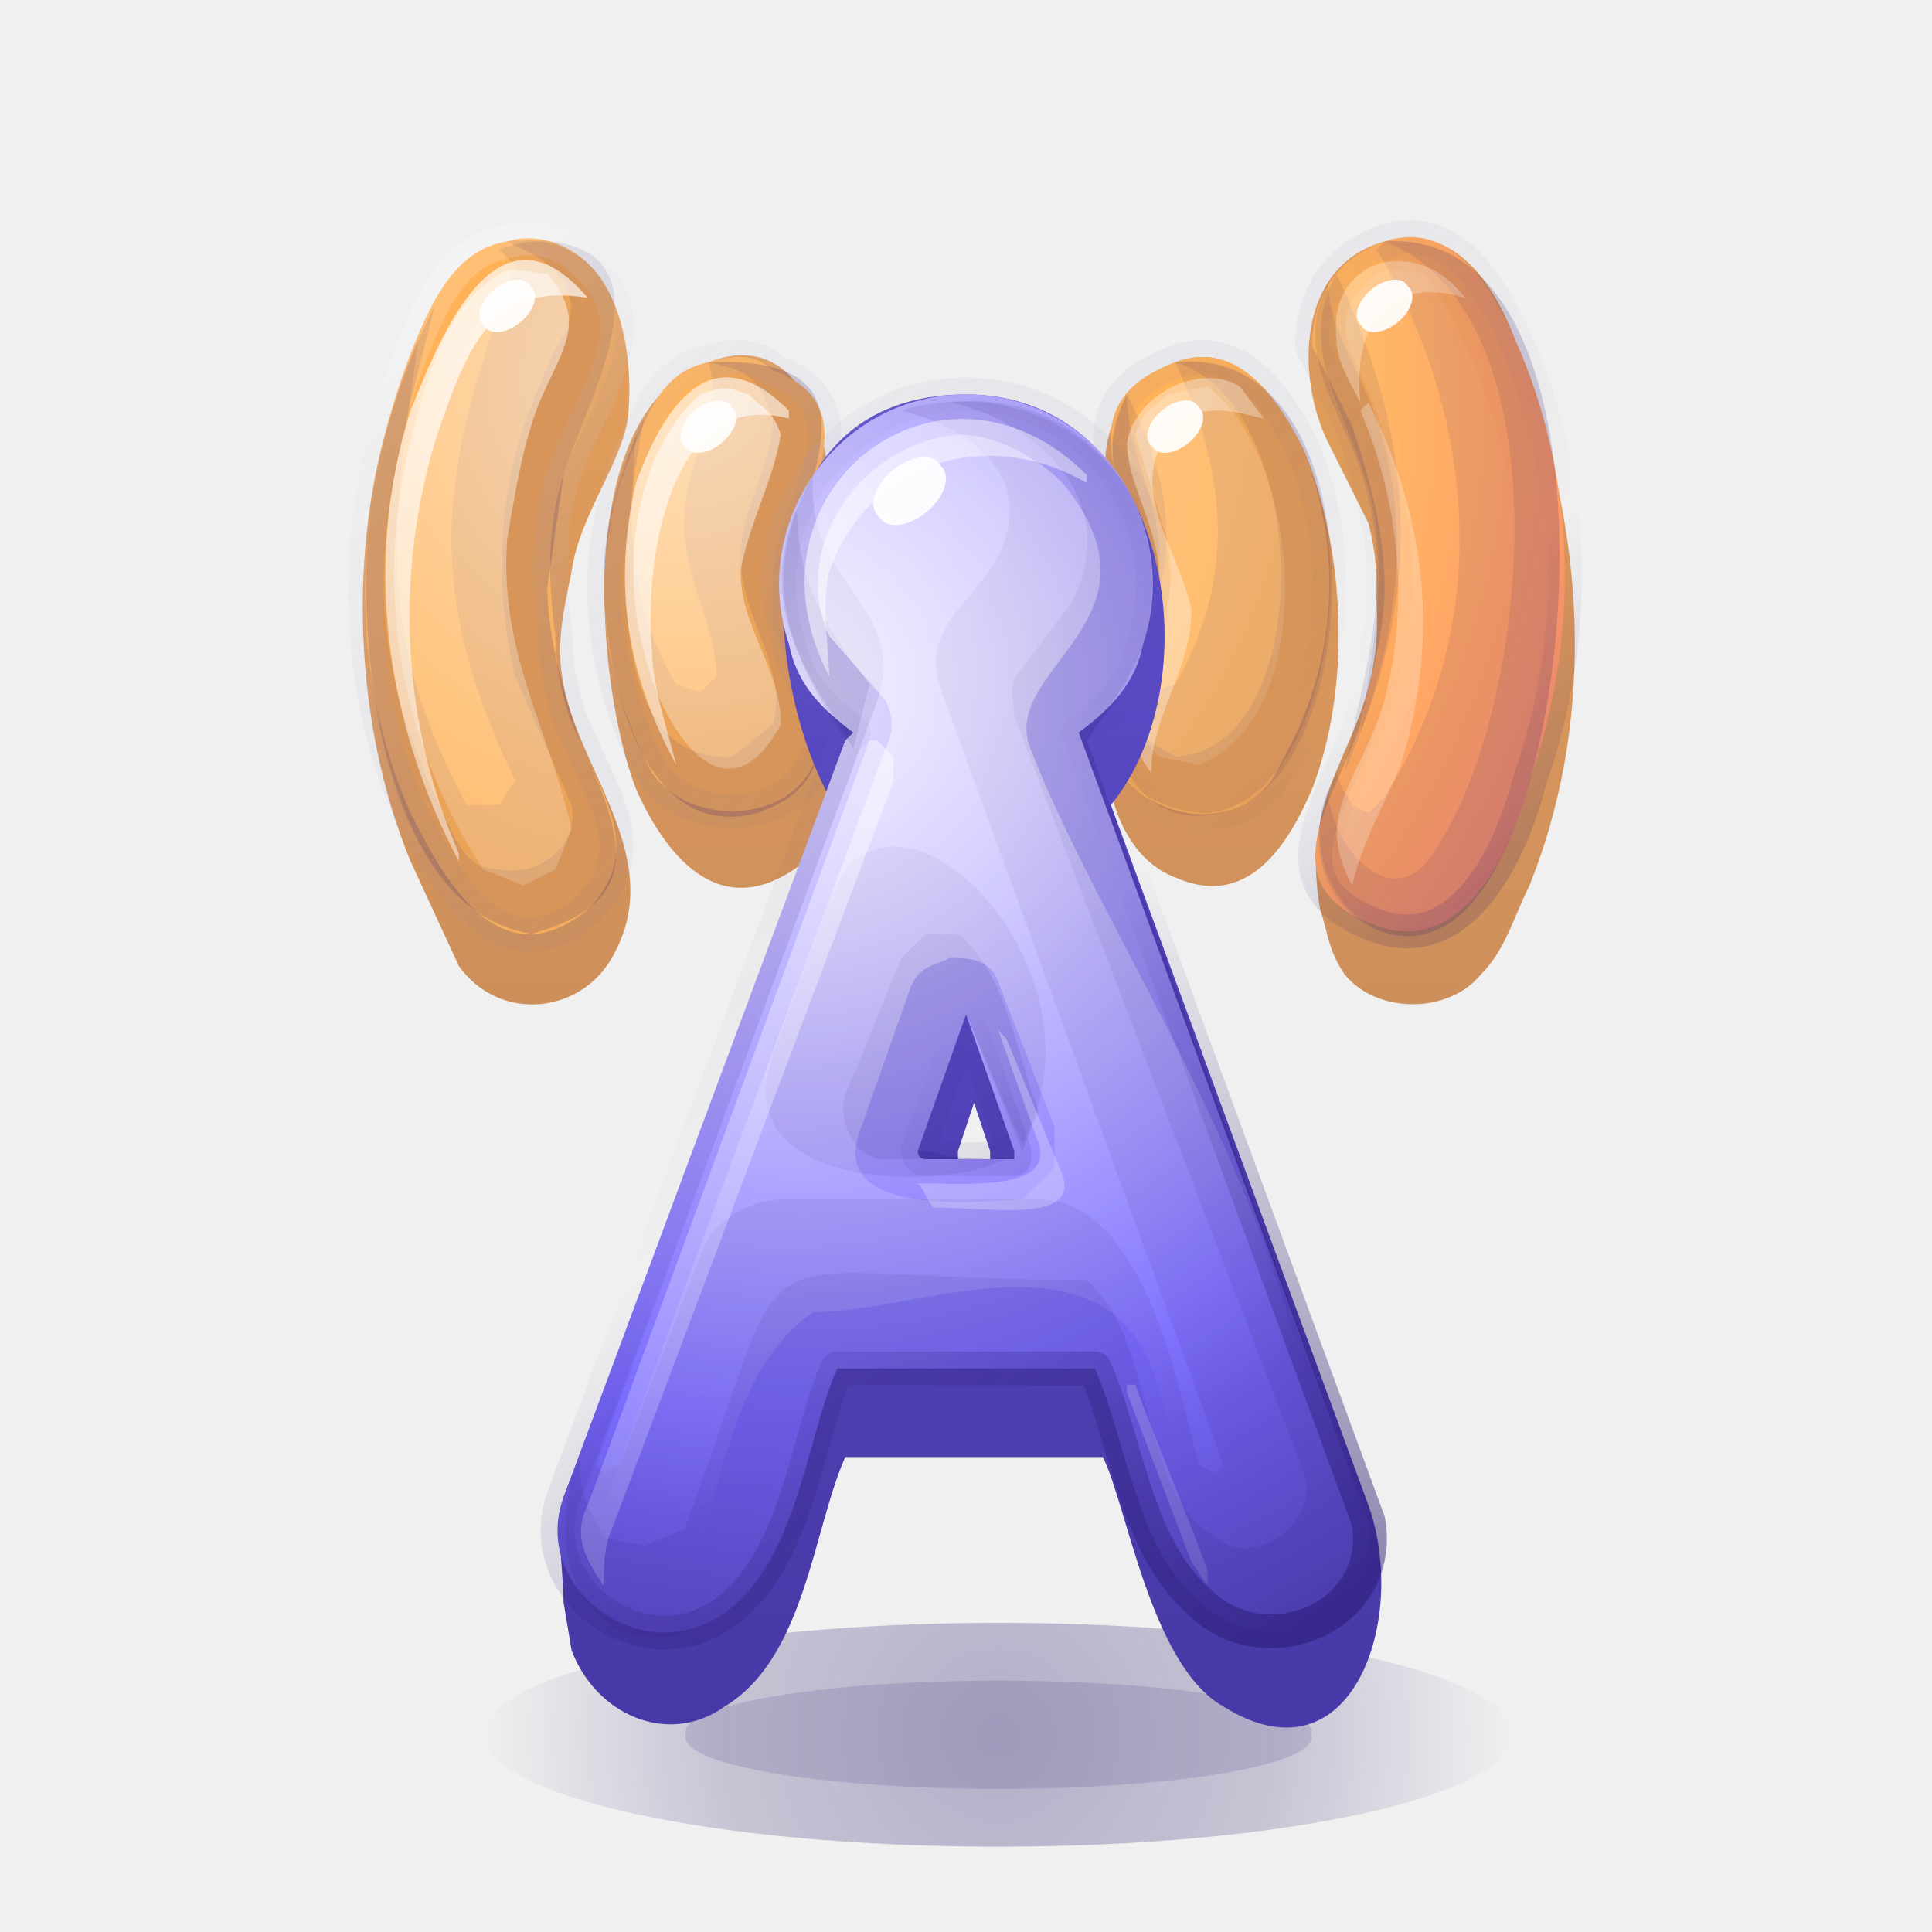
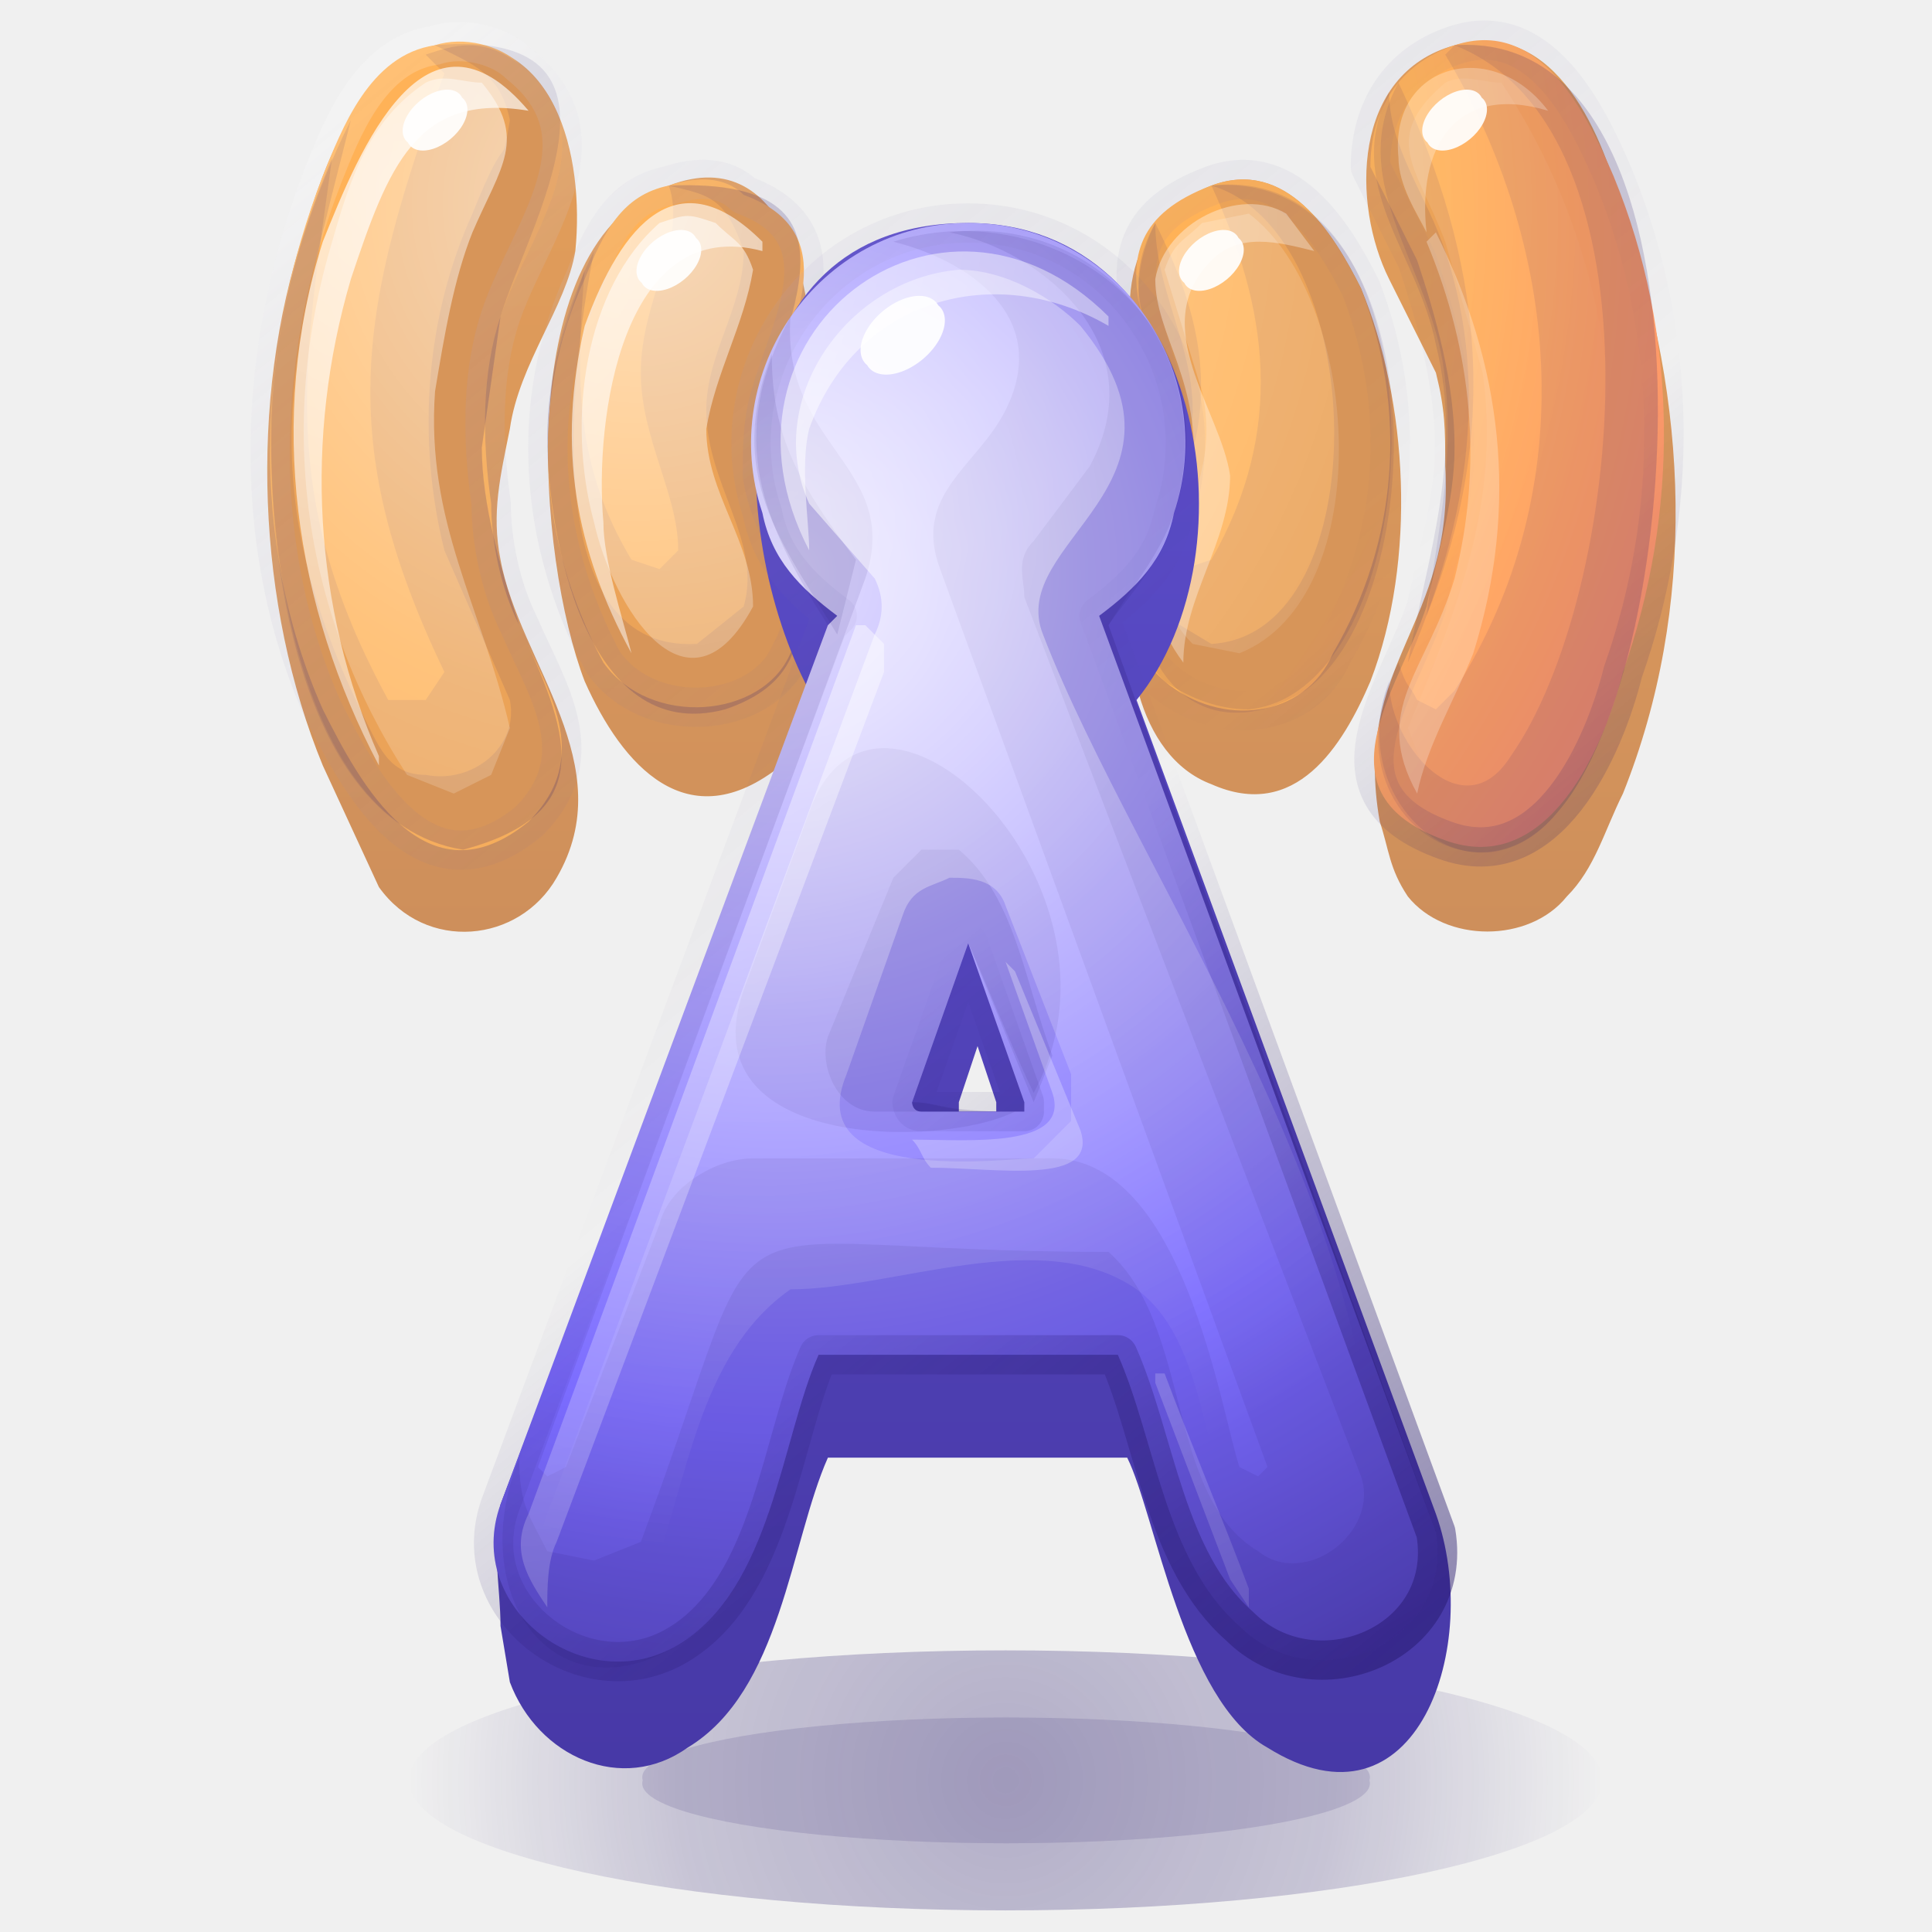
- <svg xmlns="http://www.w3.org/2000/svg" width="24" height="24" viewBox="0 0 24 24">
+ <svg xmlns="http://www.w3.org/2000/svg" width="20.655" height="20.655" viewBox="1.649 2.516 20.655 20.655">
  <g fill="none">
    <defs>
      <radialGradient id="SVGaN5sDcmQ" cx="12.4" cy="21.55" r="6.38" gradientUnits="userSpaceOnUse">
        <stop offset="0" stop-color="#24166b" stop-opacity=".3" />
        <stop offset=".55" stop-color="#24166b" stop-opacity=".2" />
        <stop offset="1" stop-color="#24166b" stop-opacity="0" />
      </radialGradient>
      <radialGradient id="SVGomfvJQwV" cx="9.04" cy="5.04" r="17.48" gradientUnits="userSpaceOnUse">
        <stop offset=".45" stop-color="#ffb257" />
        <stop offset="1" stop-color="#ff5c97" />
      </radialGradient>
      <radialGradient id="SVGgeo7zTAC" cx="8.45" cy="4.7" r="10.66" gradientUnits="userSpaceOnUse">
        <stop offset="0" stop-color="#fff" stop-opacity=".6" />
        <stop offset=".5" stop-color="#fff" stop-opacity=".22" />
        <stop offset="1" stop-color="#fff" stop-opacity="0" />
      </radialGradient>
      <radialGradient id="SVGMSkITckV" cx="6" cy="4.5" r="19" gradientUnits="userSpaceOnUse">
        <stop offset="0" stop-color="#fff" />
        <stop offset=".55" stop-color="#fff" stop-opacity=".4" />
        <stop offset="1" stop-color="#fff" stop-opacity=".12" />
      </radialGradient>
      <radialGradient id="SVGBPP1lebs" cx="10" cy="8.67" r="18.03" gradientUnits="userSpaceOnUse">
        <stop offset="0" stop-color="#e3deff" />
        <stop offset=".5" stop-color="#7b6cff" />
        <stop offset="1" stop-color="#24166b" />
      </radialGradient>
      <radialGradient id="SVGVCJXtbxs" cx="9.6" cy="8.06" r="11.02" gradientUnits="userSpaceOnUse">
        <stop offset="0" stop-color="#fff" stop-opacity=".6" />
        <stop offset=".5" stop-color="#fff" stop-opacity=".22" />
        <stop offset="1" stop-color="#fff" stop-opacity="0" />
      </radialGradient>
      <linearGradient id="SVGxXWLjdfD" x1="0" x2="0" y1="-7.91" y2="83" gradientUnits="userSpaceOnUse">
        <stop offset="0" stop-color="#ffb257" />
        <stop offset="1" stop-color="#24166b" />
      </linearGradient>
      <linearGradient id="SVGXTo3ybfg" x1="5" x2="19" y1="4" y2="21" gradientUnits="userSpaceOnUse">
        <stop offset="0" stop-color="#fff" stop-opacity=".18" />
        <stop offset=".5" stop-color="#24166b" stop-opacity="0" />
        <stop offset="1" stop-color="#24166b" stop-opacity=".6" />
      </linearGradient>
      <linearGradient id="SVG8ofOEezM" x1="0" x2="0" y1="-18.33" y2="48.33" gradientUnits="userSpaceOnUse">
        <stop offset="0" stop-color="#7b6cff" />
        <stop offset="1" stop-color="#24166b" />
      </linearGradient>
    </defs>
    <path fill="url(#SVGaN5sDcmQ)" d="M6.02 21.55a6.38 1.39 0 1 0 12.76 0a6.38 1.39 0 1 0-12.76 0" class="wm-shadow" />
    <path fill="#24166b" fill-opacity=".13" d="M8.52 21.55a3.89.64 0 1 0 7.77 0a3.89.64 0 1 0-7.77 0" class="wm-shadow" />
    <path fill="url(#SVGxXWLjdfD)" d="M6.3 3c-.8.2-1.2 1.3-1.4 2c-.6 1.8-.5 4 .2 5.7l.6 1.3c.5.7 1.5.6 1.9-.1c.7-1.2-.4-2.3-.6-3.4c-.1-.5 0-.9.1-1.4c.1-.7.6-1.3.7-1.9c.1-1-.2-2.4-1.5-2.2m10.9 0c-1.1.3-1.1 1.7-.7 2.5l.5 1c.1.4.1.6.1 1c.1 1.7-1 2.1-.7 3.8c.1.3.1.5.3.8c.4.5 1.3.5 1.7 0c.3-.3.4-.7.6-1.1c.8-2 .7-4.2 0-6.2c-.2-.8-.7-2.1-1.8-1.8M8.8 4.5c-1.7.6-1.4 4-.9 5.3c.4.9 1.1 1.7 2.1.9c.5-.5.4-1.6.2-2.2l-.3-.6c0-.5.4-.8.4-1.3c.1-.8-.2-2.6-1.5-2.1m5.8 0c-1 .4-1 1.4-.7 2.3l.3.7c0 .4-.3.7-.4 1.1c-.2.8 0 2 .8 2.3c.9.4 1.4-.4 1.7-1.1c.5-1.3.4-3-.1-4.2c-.3-.6-.8-1.4-1.6-1.1" class="wm-a" />
    <path fill="url(#SVGomfvJQwV)" stroke="url(#SVGXTo3ybfg)" stroke-linejoin="round" stroke-width=".42" d="M6.3 3c-.7.1-1 .9-1.2 1.4c-.7 1.8-.8 3.9 0 5.7c.4.8 1.1 2.1 2.2 1.2c.7-.7.2-1.4-.1-2.1c-.2-.4-.3-.9-.3-1.3c-.1-.7-.1-1.4.1-2c.3-.9 1.2-1.9.2-2.7c-.2-.2-.6-.3-.9-.2zm10.9 0c-.6.2-.9.7-.9 1.3l.5 1c.2.6.4 1.3.4 2c0 .6-.2 1.2-.3 1.7c-.3.9-1.2 2 .2 2.5c1.1.4 1.7-1 1.9-1.8c.6-1.7.6-3.6-.1-5.3c-.3-.7-.8-1.7-1.7-1.4zM8.8 4.5c-.5.1-.7.5-.9 1c-.6 1.3-.5 2.8.2 4.1c.5.7 1.7.6 2-.1c.4-.7-.2-1.2-.3-1.9c0-.3 0-.6.1-.9c.2-.7.8-1.7-.3-2.1c-.2-.2-.5-.2-.8-.1zm5.8 0c-1.6.6-.3 1.9-.4 3.1c-.1.8-.9 1.5-.1 2.2c.6.5 1.5.4 1.8-.3c.7-1.2.8-2.6.3-3.9c-.3-.6-.8-1.4-1.6-1.1z" class="wm-a" />
    <path fill="#24166b" fill-opacity=".1" d="M6.3 3c.4.2.7.3.8.8c-.1.6 0 0-.4 1c-.5 1.1-.6 2.4-.3 3.6l.7 1.6c.1.5-.4.9-.9.8c-.4 0-.5-.3-.7-.7c-1.2-2.5-.7-3.9-.1-6.3c-.4.8-.7 1.7-.8 2.6c-.2 1.5.1 4.9 2 5.2c1.5-.4 1.1-1.3.6-2.4c-.2-.6-.4-1.3-.4-1.9L7 5.9c.3-1 1.6-3.1-.7-2.9m10.9 0c2.3.9 1.8 5.9.6 7.6c-.5.8-1.3-.1-1.3-.8c-.5 1.3.9 2.5 1.8 1.4c1.4-1.6 1.8-8.4-1.1-8.2m-.7.5c-.5 1 .3 1.7.5 2.7c.3 1.2-.1 2.3-.3 3.4c.6-1.4.9-2.9.4-4.4c-.2-.6-.6-1.1-.6-1.7m-7.7 1c.4.1.6.1.8.7c0 .6-.4 1.1-.4 1.7c0 .8.6 1.4.4 2.1l-.5.4C7.3 9.5 7.8 6.2 8 5.2c-.3.6-.5 1.3-.5 2c0 1 .4 3.3 1.9 2.9c1.5-.5.4-2 .4-2.9c0-1 1.4-2.8-1-2.7m5.8 0c1.7.5 1.8 4.8 0 4.9l-.5-.3c-.3-.8.3-1.4.3-2.2c0-.7-.4-1.3-.4-2c-.5.9.2 1.4.2 2.3s-.9 1.8-.1 2.6q.45.3.9.3c2-.2 2.2-5.9-.4-5.6" class="wm-a" />
    <path fill="#24166b" fill-opacity=".09" d="m6.2 3.1l.2.2c-.9 2.5-1.2 3.9 0 6.4l-.2.3h-.4c-1.2-2.2-.9-3.6-.6-5.8q-.45 1.05-.6 2.1c-.2 1.5.1 5 2 5.3c1.5-.4 1.1-1.3.6-2.4c-.2-.6-.4-1.3-.4-1.9L7 5.9c.3-.9 1.2-1.9.2-2.7c-.4-.3-.7-.2-1-.1m11-.1l-.1.1c1.2 2 1.5 4.6.1 6.8l-.2.2l-.2-.1c-.1-.2-.1-.1-.2-.4c-.8 1.5.8 2.7 1.7 1.6c1.4-1.6 1.8-8.4-1.1-8.2m-.6.4c-.6 1.1.4 2 .5 3.2c.1.9-.1 1.7-.2 2.5c.8-2 .6-3.8-.3-5.7M8.8 4.5c.2.6-.3 1.2-.3 2c0 .7.4 1.3.4 1.9l-.2.2l-.3-.1c-.6-1-.6-1.9-.5-3.1c-.2.6-.4 1.1-.4 1.8c0 1 .4 3.3 1.9 2.9c1.5-.5.4-2 .4-2.9c0-1 1.4-2.8-1-2.7m5.8 0c.6 1.3.8 2.6 0 4l-.3.1l-.3-.4c-.5 1.1.3 2.5 1.6 1.7c1.4-1 1.4-5.6-1-5.4m-.6.4c-.5 1 .2 1.7.2 3c.5-1.1.3-2-.2-3" class="wm-a" />
    <path fill="url(#SVGgeo7zTAC)" d="M6.2 3.4c-.6.4-.8 1-1 1.7c-.6 2-.3 4 .8 5.7l.5.2l.4-.2l.2-.5c-.3-1.3-.9-2.2-.8-3.6c.1-.6.2-1.2.4-1.7c.3-.7.6-1 .1-1.6c-.2 0-.4-.1-.6 0m10.9 0c-.7.6-.3.9 0 1.7l.4 1.4c.2 1.4-.3 2.6-.8 3.8l.2.5l.5.2c.7-.2.9-.8 1.1-1.5c.7-2 .4-4.3-.8-6.1c-.2 0-.4-.1-.6 0M8.7 4.9c-.8.7-1 2.1-.7 3.2c.2.9 1 2.2 1.7.9c0-.7-.5-1.2-.5-1.9c.1-.6.4-1.1.5-1.7c-.1-.3-.2-.3-.4-.5c-.3-.1-.3-.1-.6 0m5.8 0c-.2.2-.3.2-.4.5l.4 1.3c.2.9-.3 1.4-.4 2.2c.1.2.1.3.3.5l.5.1c1.5-.6 1.3-3.8.1-4.7z" class="wm-shine" />
    <path fill="url(#SVGMSkITckV)" fill-opacity=".72" d="M5.7 10.7v-.1C5 9 4.9 7.2 5.4 5.5c.4-1.2.7-2 1.9-1.8c-1.1-1.3-1.8.4-2.2 1.4c-.6 1.9-.3 3.9.6 5.6M16.9 5c-.1-.9.3-1.6 1.3-1.3c-.6-.8-1.7-.5-1.6.5c0 .3.2.6.3.8M8.4 9.5c-.1-.4-.3-1-.3-1.4C8 7 8.3 4.8 9.8 5.2v-.1c-.9-.9-1.5-.2-1.9.9c-.3 1.3-.1 2.4.5 3.5m5.9.1c0-.7.5-1.3.5-2c-.1-.7-.9-1.6-.2-2.3c.3-.3.7-.2 1.1-.1l-.3-.4c-.5-.3-1.3.1-1.4.7c0 .6.5 1.1.4 2.1c-.1.9-.7 1.2-.1 2M17 5l-.1.1q.75 1.8.3 3.6c-.3 1-.9 1.4-.4 2.3c.1-.5.4-1 .6-1.5c.5-1.6.3-3.1-.4-4.5" class="wm-shine" />
    <path fill="#fff" fill-opacity=".92" d="M6.01 4.04a.38.23-40 1 0 .58-.48a.38.23-40 1 0-.58.48m10.9 0a.38.23-40 1 0 .58-.48a.38.23-40 1 0-.58.48m-8.4 1.5a.38.23-40 1 0 .58-.48a.38.23-40 1 0-.58.48m5.8 0a.38.23-40 1 0 .58-.48a.38.23-40 1 0-.58.48" class="wm-shine" />
    <path fill="url(#SVG8ofOEezM)" d="M10.3 9.9L7 18.6c-.1.4 0 .9 0 1.3l.1.6c.3.8 1.2 1.2 1.9.7c1-.6 1.1-2.2 1.5-3.1h3.2c.3.6.6 2.6 1.5 3.1c1.6 1 2.3-1.1 1.8-2.5L13.8 10c1.3-1.6.7-5.1-1.8-5.1c-2.7 0-2.6 3.3-1.7 5m1.8 3.8l.2.6v.1h-.4v-.1z" class="wm-k" />
    <path fill="url(#SVGBPP1lebs)" stroke="url(#SVGXTo3ybfg)" stroke-linejoin="round" stroke-width=".42" d="m10.6 9.1l-.1.1L7 18.6c-.4 1.1.9 2.1 1.9 1.5s1.1-2.2 1.5-3.1h3.2c.4.9.5 2.2 1.3 2.9c.8.8 2.3.2 2.1-1l-3.6-9.8c.4-.3.7-.6.8-1.1c.5-1.5-.6-3.1-2.2-3.1S9.3 6.5 9.8 8c.1.5.4.8.8 1.1zm1.4 3.5l.6 1.7v.1h-1.1c-.1 0-.1-.1-.1-.1z" class="wm-k" />
    <path fill="#24166b" fill-opacity=".1" d="M11.8 5c1 .2 2.2 1.2 1.5 2.5l-.6.8c-.2.2-.1.4-.1.6l3.6 9.4c.2.6-.6 1.2-1.1.8c-1-.6-.7-2.4-1.6-3.2c-4.6 0-3.5-.9-5 3.1l-.5.2l-.5-.1c-.2-.4-.3-.5-.3-1c-.6 1.5.4 2.8 1.7 2c1-.6 1.1-2.2 1.5-3.1h3.2c.4.9.5 2.2 1.3 2.9c.8.8 2.3.2 2.1-1l-3.5-9.7c.2-.3.6-.7.7-1.2c.5-1.6-.7-3.2-2.4-3M9.9 6.3c-.5 1.3.1 2 .7 3l.2-.8c-.6-.8-.9-1.3-.9-2.2m1.6 5.3l-.3.3l-.7 1.7c-.1.3.1.8.5.8h1.5c-.9 0-.8-.1-1.1-.1l.6-1.7l.7 1.7l.2-.5c-.3-.8-.4-1.7-1-2.2z" class="wm-k" />
    <path fill="#24166b" fill-opacity=".09" d="M11.2 5.1c.8.2 1.7.8 1.2 1.8c-.3.6-1 .9-.7 1.7l3.5 9.6l-.1.1l-.2-.1c-.2-.6-.6-3.3-2-3.3H9.7c-.4 0-.9.3-1 .7l-1 2.6l-.2.1l-.1-.1l3.5-9.5c.4-1.2-.9-1.4-.8-2.8c-.7 1.3-.3 2.2.4 3.3L7 18.6c-.4 1.1.9 2.1 1.9 1.5s1.1-2.2 1.5-3.1h3.2c.4.9.5 2.2 1.3 2.9c.8.8 2.3.2 2.1-1l-3.5-9.7c.3-.5.7-.9.8-1.6c.3-1.8-1.5-3-3.1-2.5m-.9 6.1l-.7 1.9c-.6 1.7 2.1 1.7 2.9 1.3c-.8 0-.8-.1-1.1-.1l.6-1.7c.1.2.5 1.2.7 1.6c1.2-2.2-1.7-5-2.4-3" class="wm-k" />
    <path fill="url(#SVGVCJXtbxs)" d="M8 19.6c.3 0 .4-.1.6-.2c.4-1 .5-2.4 1.5-3.1c1.1 0 2.7-.7 3.7 0c1.1.8.5 3.3 2.1 3.3l.4-.4c.4-3.4-2.5-7.3-3.5-9.9c-.4-1 1.8-1.6.4-3.3c-.3-.3-.8-.6-1.3-.6c-1.2.1-2.1 1.4-1.6 2.5l.7.8q.15.3 0 .6l-3.5 9.4c-.2.5.1.7.5.9m3.8-7.7c.2 0 .5 0 .6.3l.7 1.8v.5l-.4.4c-.3 0-2.5.3-2-.9l.6-1.7c.1-.3.3-.3.5-.4" class="wm-shine" />
    <path fill="url(#SVGMSkITckV)" fill-opacity=".72" d="M10.3 8.4c0-.3-.1-.9 0-1.3c.5-1.4 2-1.8 3.2-1.1v-.1c-1.8-1.8-4.4.2-3.2 2.5m.6.8h-.1l-3.5 9.5c-.2.4 0 .7.2 1c0-.2 0-.5.1-.7l3.5-9.3v-.3zm1.5 3.6l.5 1.4c.2.6-.9.5-1.5.5c.1.1.1.2.2.3c.7 0 1.8.2 1.6-.4l-.7-1.7zm1.7 4.4H14v.1l.8 2.1l.2.3v-.2c-.3-.8-.6-1.5-.9-2.3" class="wm-shine" />
    <path fill="#fff" fill-opacity=".92" d="M10.92 6.42a.5.3-40 1 0 .76-.64a.5.3-40 1 0-.76.64" class="wm-shine" />
  </g>
</svg>
